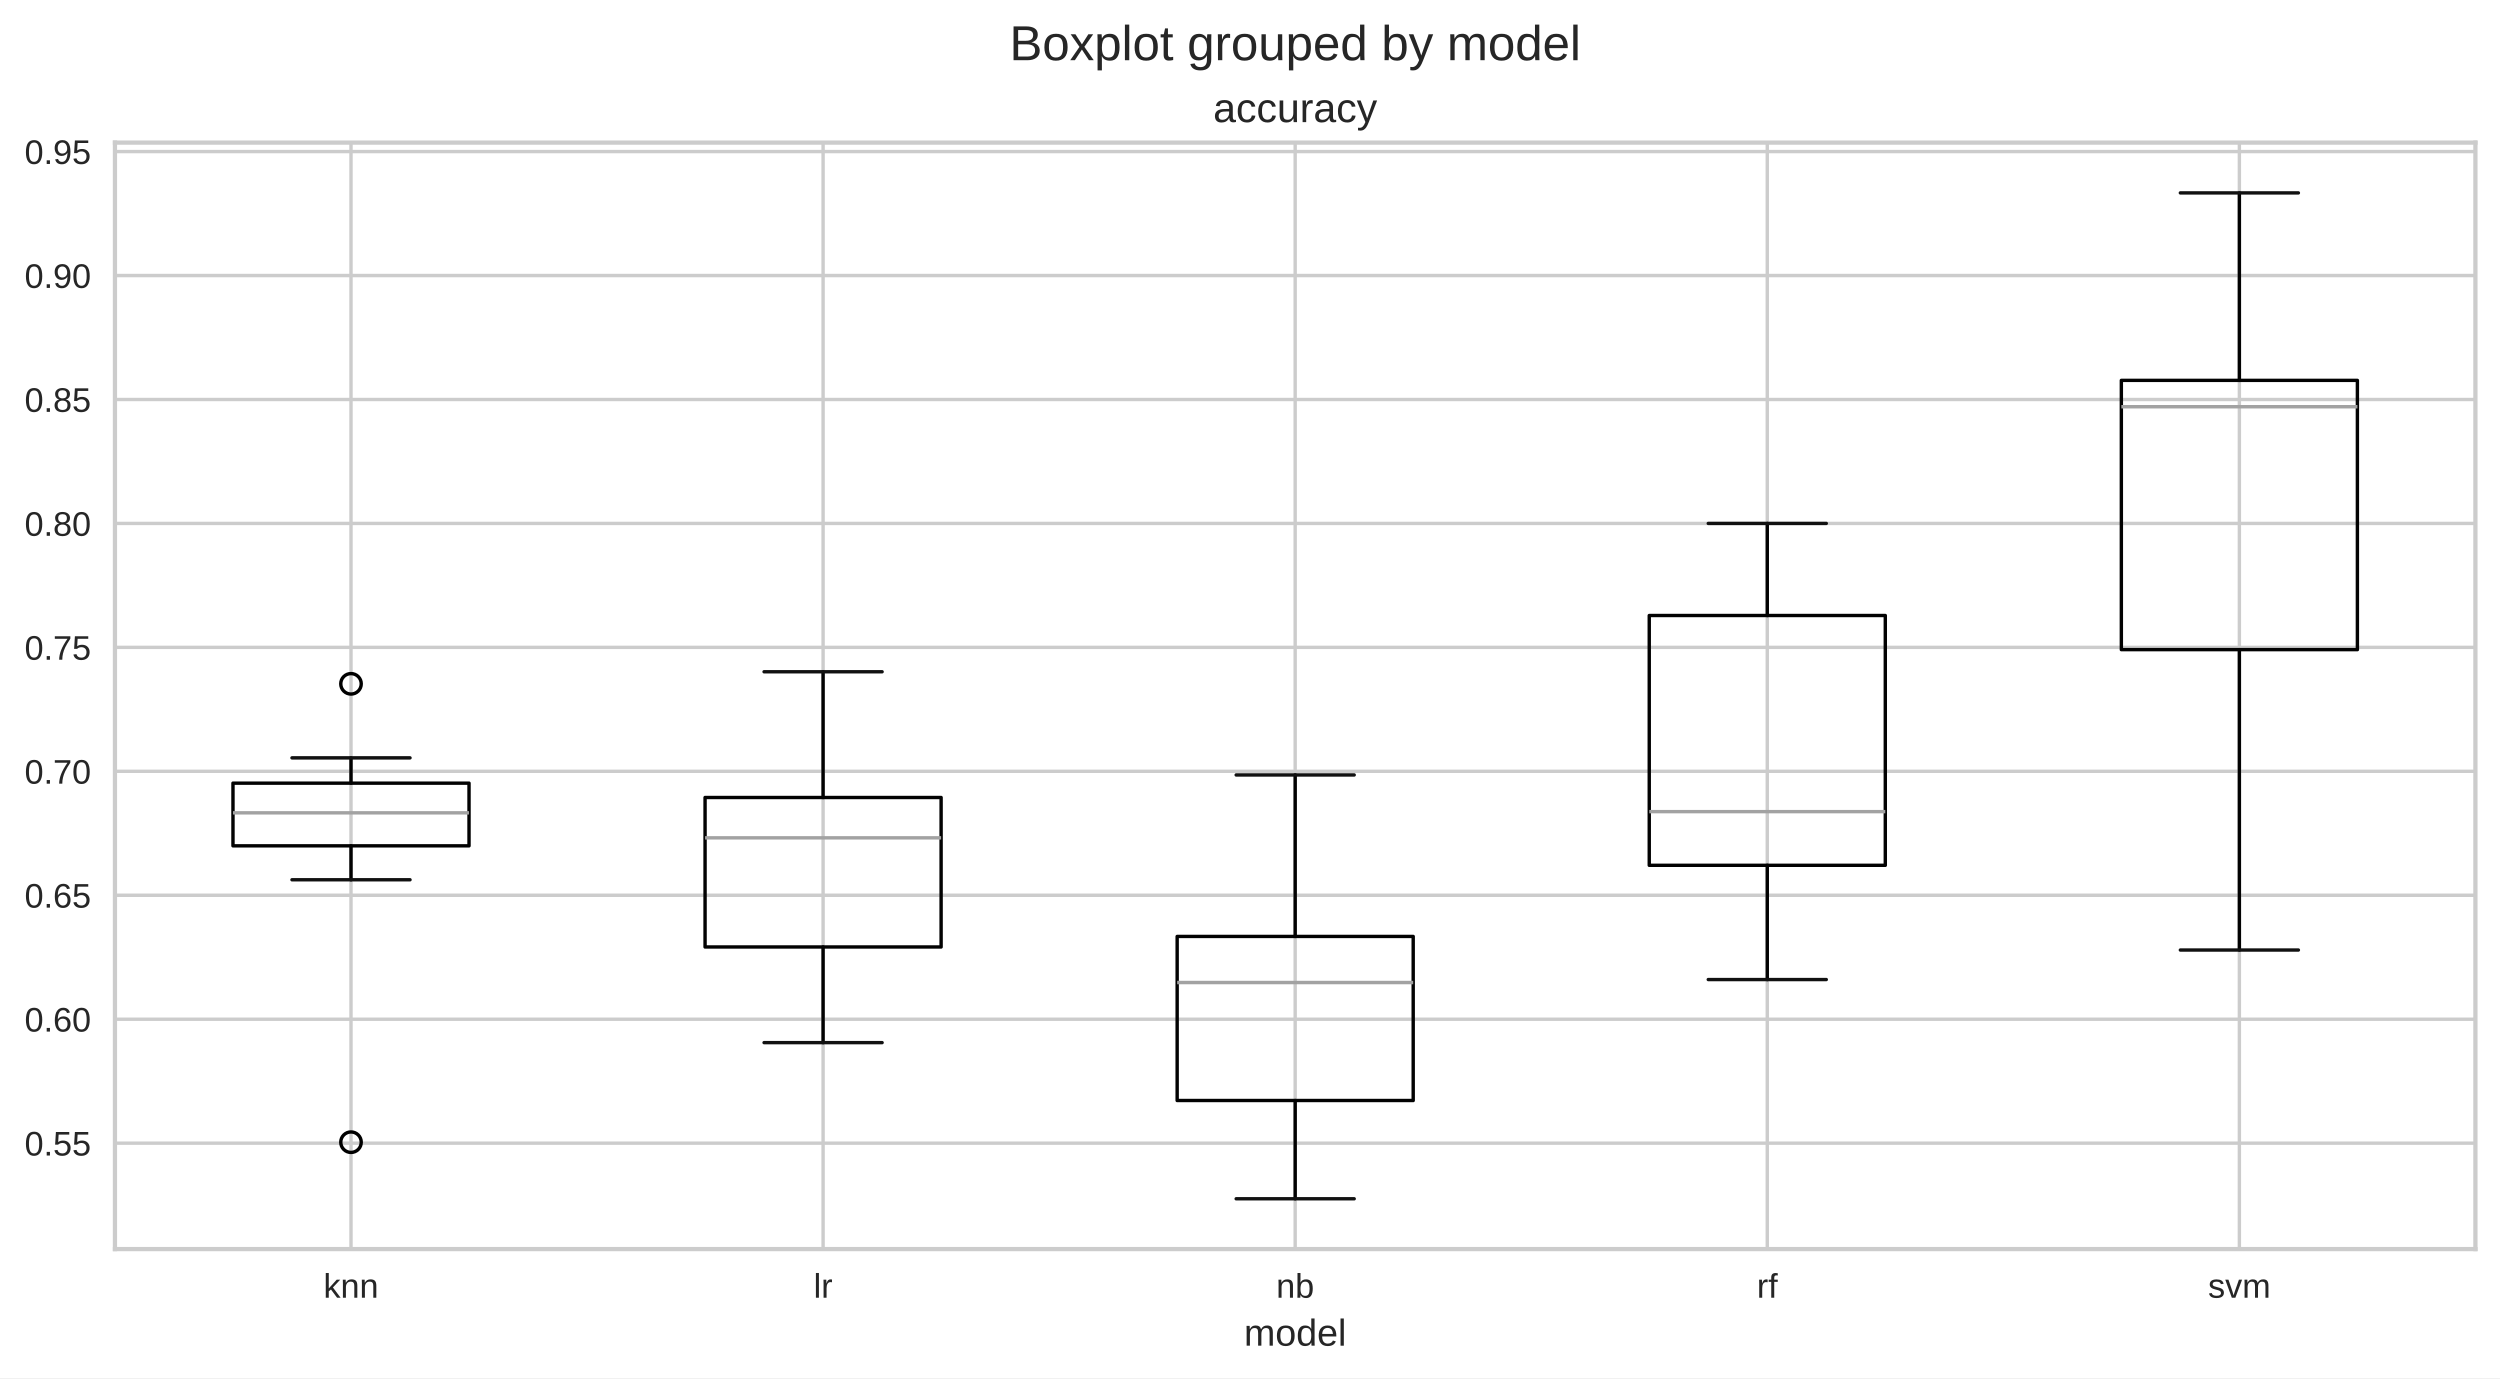
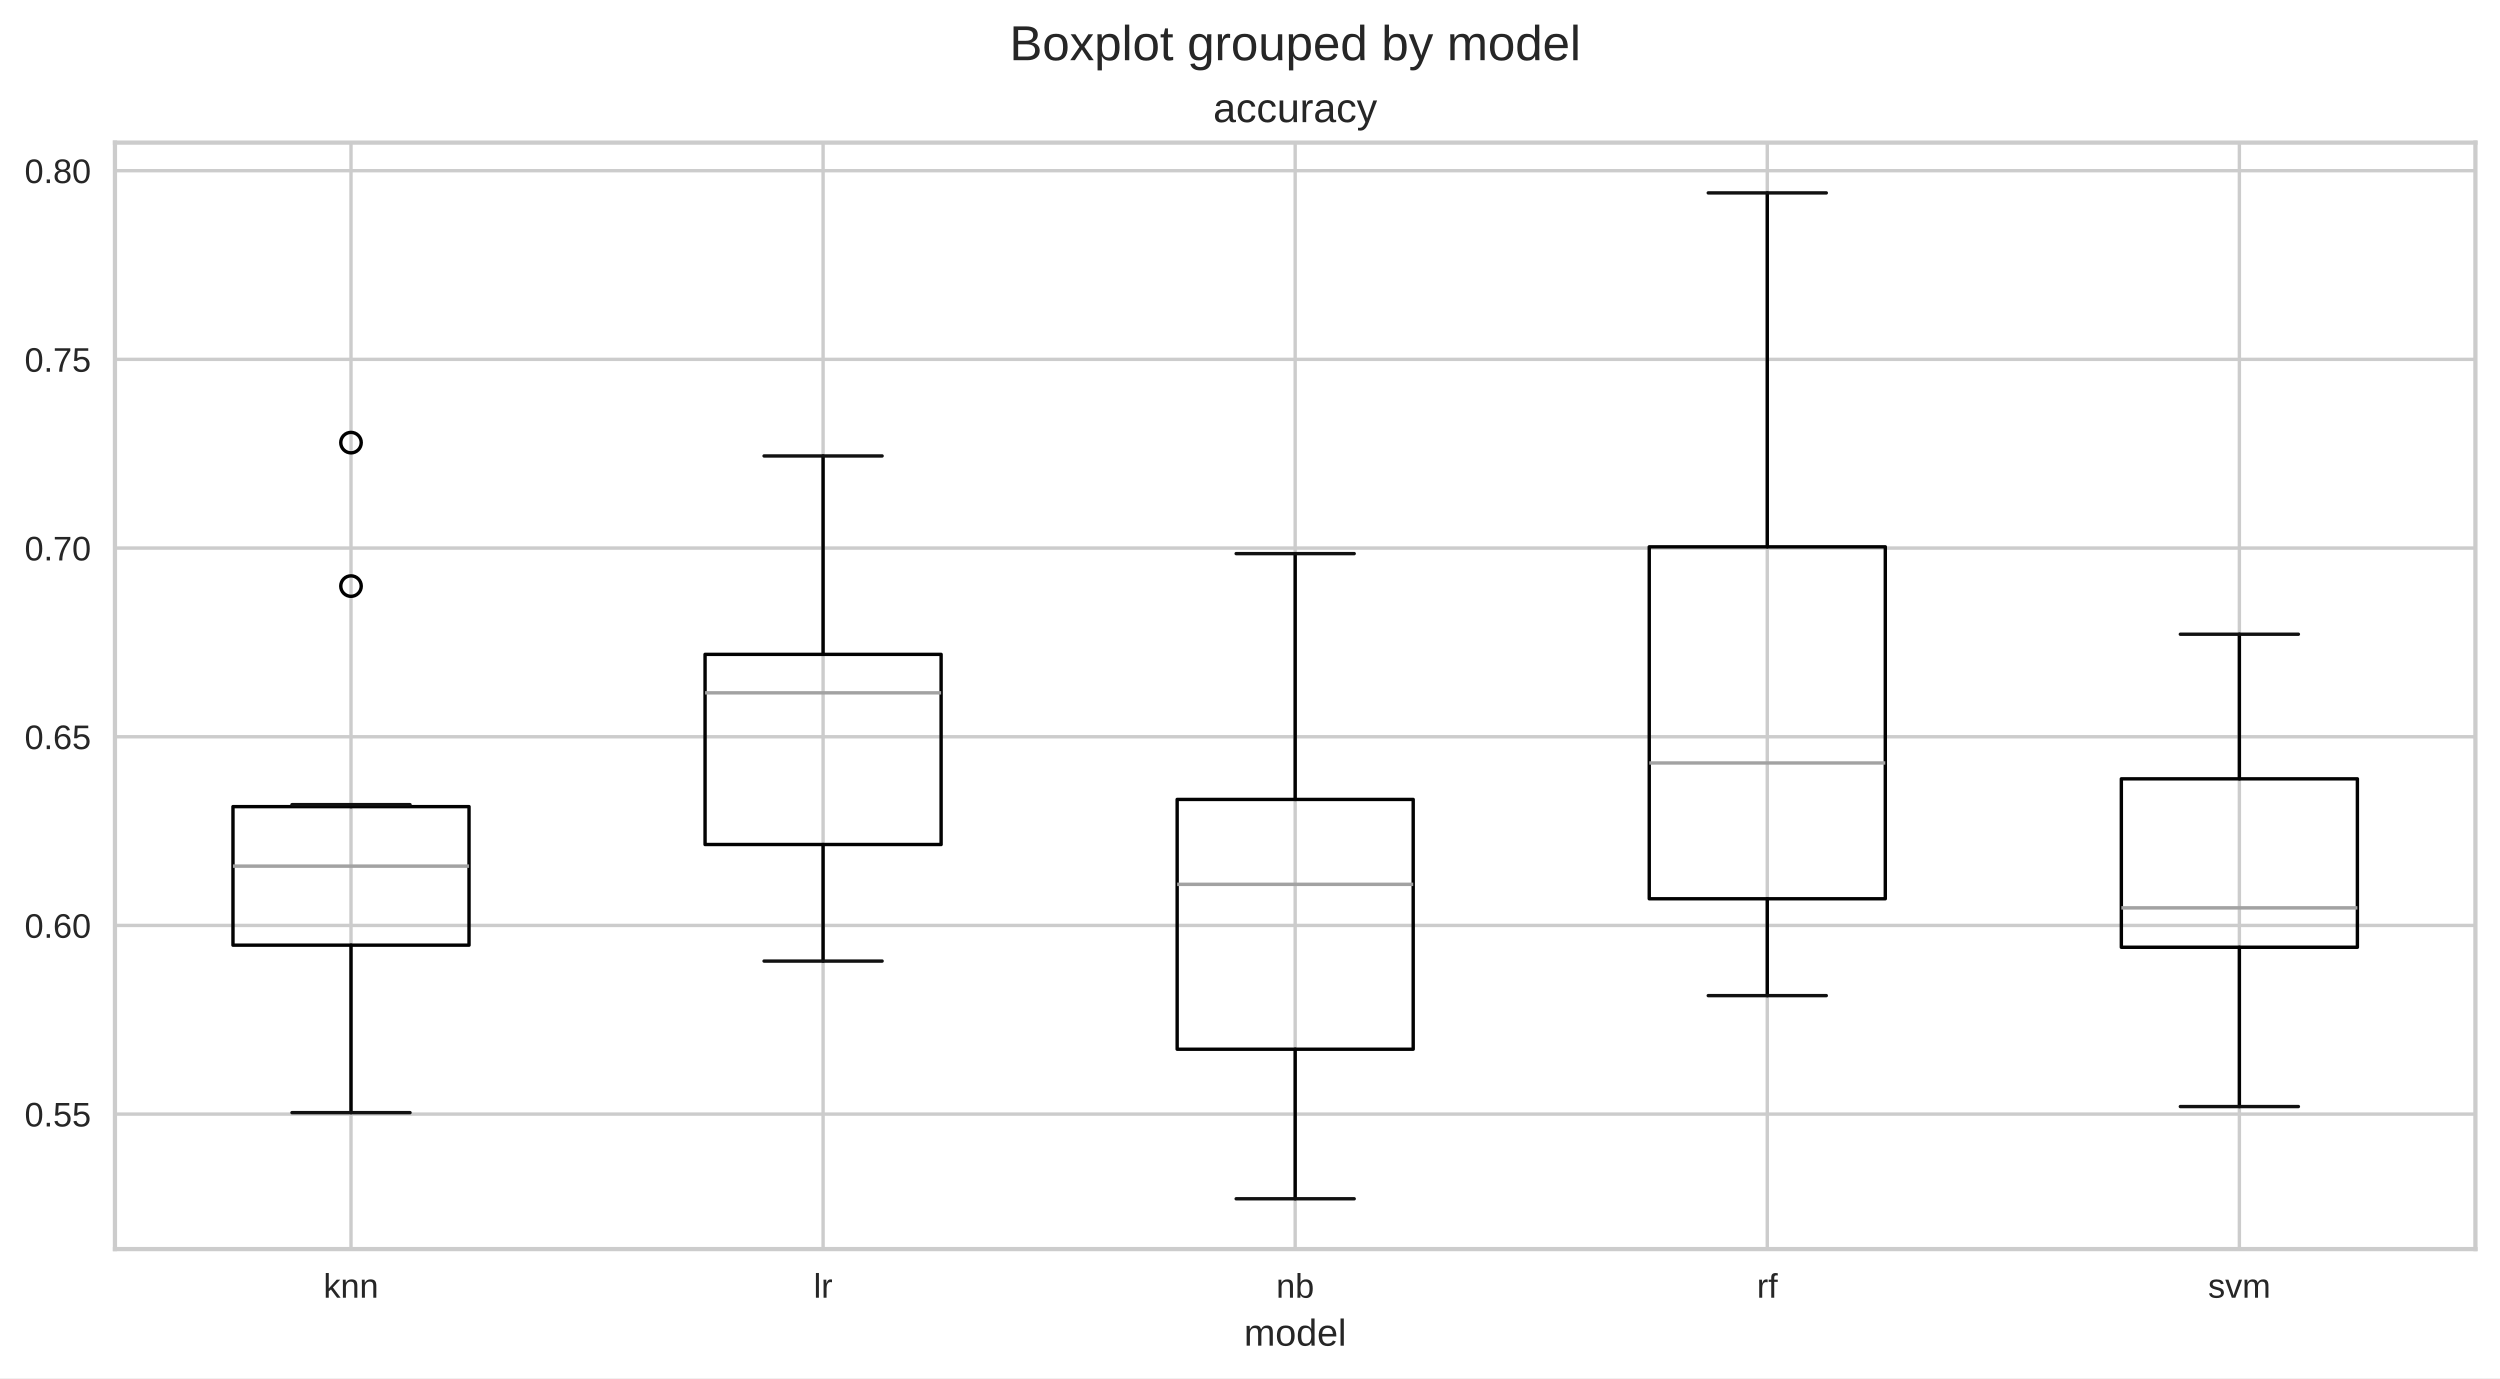
<svg xmlns="http://www.w3.org/2000/svg" xmlns:xlink="http://www.w3.org/1999/xlink" width="732.061pt" height="403.536pt" viewBox="0 0 732.061 403.536" version="1.1">
  <defs>
    <style type="text/css">*{stroke-linejoin: round; stroke-linecap: butt}</style>
  </defs>
  <g id="figure_1">
    <g id="patch_1">
      <path d="M 0 403.536  L 732.061 403.536  L 732.061 0  L 0 0  z " style="fill: #ffffff" />
    </g>
    <g id="axes_1">
      <g id="patch_2">
        <path d="M 33.661 365.76  L 724.861 365.76  L 724.861 41.76  L 33.661 41.76  z " style="fill: #ffffff" />
      </g>
      <g id="matplotlib.axis_1">
        <g id="xtick_1">
          <g id="line2d_1">
-             <path d="M 102.781 365.76  L 102.781 41.76  " clip-path="url(#pe1acd1c446)" style="fill: none; stroke: #cccccc; stroke-linecap: round" />
+             <path d="M 102.781 365.76  L 102.781 41.76  " clip-path="url(#p2b3c593086)" style="fill: none; stroke: #cccccc; stroke-linecap: round" />
          </g>
          <g id="line2d_2" />
          <g id="text_1">
            <g style="fill: #262626" transform="translate(94.72 380.0069) scale(0.1 -0.1)">
              <defs>
                <path id="LiberationSans-6b" d="M 2550 0  L 1406 1544  L 994 1203  L 994 0  L 431 0  L 431 4638  L 994 4638  L 994 1741  L 2478 3381  L 3138 3381  L 1766 1928  L 3209 0  L 2550 0  z " transform="scale(0.015625)" />
                <path id="LiberationSans-6e" d="M 2578 0  L 2578 2144  Q 2578 2478 2512 2662  Q 2447 2847 2303 2928  Q 2159 3009 1881 3009  Q 1475 3009 1240 2731  Q 1006 2453 1006 1959  L 1006 0  L 444 0  L 444 2659  Q 444 3250 425 3381  L 956 3381  Q 959 3366 962 3297  Q 966 3228 970 3139  Q 975 3050 981 2803  L 991 2803  Q 1184 3153 1439 3298  Q 1694 3444 2072 3444  Q 2628 3444 2886 3167  Q 3144 2891 3144 2253  L 3144 0  L 2578 0  z " transform="scale(0.015625)" />
              </defs>
              <use xlink:href="#LiberationSans-6b" />
              <use xlink:href="#LiberationSans-6e" transform="translate(50 0)" />
              <use xlink:href="#LiberationSans-6e" transform="translate(105.6152 0)" />
            </g>
          </g>
        </g>
        <g id="xtick_2">
          <g id="line2d_3">
-             <path d="M 241.021 365.76  L 241.021 41.76  " clip-path="url(#pe1acd1c446)" style="fill: none; stroke: #cccccc; stroke-linecap: round" />
+             <path d="M 241.021 365.76  L 241.021 41.76  " clip-path="url(#p2b3c593086)" style="fill: none; stroke: #cccccc; stroke-linecap: round" />
          </g>
          <g id="line2d_4" />
          <g id="text_2">
            <g style="fill: #262626" transform="translate(238.2452 380.0069) scale(0.1 -0.1)">
              <defs>
                <path id="LiberationSans-6c" d="M 431 0  L 431 4638  L 994 4638  L 994 0  L 431 0  z " transform="scale(0.015625)" />
                <path id="LiberationSans-72" d="M 444 0  L 444 2594  Q 444 2950 425 3381  L 956 3381  Q 981 2806 981 2691  L 994 2691  Q 1128 3125 1303 3284  Q 1478 3444 1797 3444  Q 1909 3444 2025 3413  L 2025 2897  Q 1913 2928 1725 2928  Q 1375 2928 1190 2626  Q 1006 2325 1006 1763  L 1006 0  L 444 0  z " transform="scale(0.015625)" />
              </defs>
              <use xlink:href="#LiberationSans-6c" />
              <use xlink:href="#LiberationSans-72" transform="translate(22.2168 0)" />
            </g>
          </g>
        </g>
        <g id="xtick_3">
          <g id="line2d_5">
-             <path d="M 379.261 365.76  L 379.261 41.76  " clip-path="url(#pe1acd1c446)" style="fill: none; stroke: #cccccc; stroke-linecap: round" />
+             <path d="M 379.261 365.76  L 379.261 41.76  " clip-path="url(#p2b3c593086)" style="fill: none; stroke: #cccccc; stroke-linecap: round" />
          </g>
          <g id="line2d_6" />
          <g id="text_3">
            <g style="fill: #262626" transform="translate(373.7 380.0069) scale(0.1 -0.1)">
              <defs>
                <path id="LiberationSans-62" d="M 3291 1706  Q 3291 -63 2047 -63  Q 1663 -63 1408 76  Q 1153 216 994 525  L 988 525  Q 988 428 975 229  Q 963 31 956 0  L 413 0  Q 431 169 431 697  L 431 4638  L 994 4638  L 994 3316  Q 994 3113 981 2838  L 994 2838  Q 1150 3163 1408 3303  Q 1666 3444 2047 3444  Q 2688 3444 2989 3012  Q 3291 2581 3291 1706  z M 2700 1688  Q 2700 2397 2512 2703  Q 2325 3009 1903 3009  Q 1428 3009 1211 2684  Q 994 2359 994 1653  Q 994 988 1206 670  Q 1419 353 1897 353  Q 2322 353 2511 667  Q 2700 981 2700 1688  z " transform="scale(0.015625)" />
              </defs>
              <use xlink:href="#LiberationSans-6e" />
              <use xlink:href="#LiberationSans-62" transform="translate(55.61523 0)" />
            </g>
          </g>
        </g>
        <g id="xtick_4">
          <g id="line2d_7">
-             <path d="M 517.501 365.76  L 517.501 41.76  " clip-path="url(#pe1acd1c446)" style="fill: none; stroke: #cccccc; stroke-linecap: round" />
+             <path d="M 517.501 365.76  L 517.501 41.76  " clip-path="url(#p2b3c593086)" style="fill: none; stroke: #cccccc; stroke-linecap: round" />
          </g>
          <g id="line2d_8" />
          <g id="text_4">
            <g style="fill: #262626" transform="translate(514.447 380.0069) scale(0.1 -0.1)">
              <defs>
                <path id="LiberationSans-66" d="M 1128 2972  L 1128 0  L 566 0  L 566 2972  L 91 2972  L 91 3381  L 566 3381  L 566 3763  Q 566 4225 769 4428  Q 972 4631 1391 4631  Q 1625 4631 1788 4594  L 1788 4166  Q 1647 4191 1538 4191  Q 1322 4191 1225 4081  Q 1128 3972 1128 3684  L 1128 3381  L 1788 3381  L 1788 2972  L 1128 2972  z " transform="scale(0.015625)" />
              </defs>
              <use xlink:href="#LiberationSans-72" />
              <use xlink:href="#LiberationSans-66" transform="translate(33.30078 0)" />
            </g>
          </g>
        </g>
        <g id="xtick_5">
          <g id="line2d_9">
-             <path d="M 655.741 365.76  L 655.741 41.76  " clip-path="url(#pe1acd1c446)" style="fill: none; stroke: #cccccc; stroke-linecap: round" />
+             <path d="M 655.741 365.76  L 655.741 41.76  " clip-path="url(#p2b3c593086)" style="fill: none; stroke: #cccccc; stroke-linecap: round" />
          </g>
          <g id="line2d_10" />
          <g id="text_5">
            <g style="fill: #262626" transform="translate(646.5761 380.0069) scale(0.1 -0.1)">
              <defs>
                <path id="LiberationSans-73" d="M 2969 934  Q 2969 456 2608 196  Q 2247 -63 1597 -63  Q 966 -63 623 145  Q 281 353 178 794  L 675 891  Q 747 619 972 492  Q 1197 366 1597 366  Q 2025 366 2223 497  Q 2422 628 2422 891  Q 2422 1091 2284 1216  Q 2147 1341 1841 1422  L 1438 1528  Q 953 1653 748 1773  Q 544 1894 428 2066  Q 313 2238 313 2488  Q 313 2950 642 3192  Q 972 3434 1603 3434  Q 2163 3434 2492 3237  Q 2822 3041 2909 2606  L 2403 2544  Q 2356 2769 2151 2889  Q 1947 3009 1603 3009  Q 1222 3009 1040 2893  Q 859 2778 859 2544  Q 859 2400 934 2306  Q 1009 2213 1156 2147  Q 1303 2081 1775 1966  Q 2222 1853 2419 1758  Q 2616 1663 2730 1547  Q 2844 1431 2906 1279  Q 2969 1128 2969 934  z " transform="scale(0.015625)" />
                <path id="LiberationSans-76" d="M 1916 0  L 1250 0  L 22 3381  L 622 3381  L 1366 1181  Q 1406 1056 1581 441  L 1691 806  L 1813 1175  L 2581 3381  L 3178 3381  L 1916 0  z " transform="scale(0.015625)" />
                <path id="LiberationSans-6d" d="M 2400 0  L 2400 2144  Q 2400 2634 2265 2821  Q 2131 3009 1781 3009  Q 1422 3009 1212 2734  Q 1003 2459 1003 1959  L 1003 0  L 444 0  L 444 2659  Q 444 3250 425 3381  L 956 3381  Q 959 3366 962 3297  Q 966 3228 970 3139  Q 975 3050 981 2803  L 991 2803  Q 1172 3163 1406 3303  Q 1641 3444 1978 3444  Q 2363 3444 2586 3291  Q 2809 3138 2897 2803  L 2906 2803  Q 3081 3144 3329 3294  Q 3578 3444 3931 3444  Q 4444 3444 4676 3166  Q 4909 2888 4909 2253  L 4909 0  L 4353 0  L 4353 2144  Q 4353 2634 4218 2821  Q 4084 3009 3734 3009  Q 3366 3009 3161 2736  Q 2956 2463 2956 1959  L 2956 0  L 2400 0  z " transform="scale(0.015625)" />
              </defs>
              <use xlink:href="#LiberationSans-73" />
              <use xlink:href="#LiberationSans-76" transform="translate(50 0)" />
              <use xlink:href="#LiberationSans-6d" transform="translate(100 0)" />
            </g>
          </g>
        </g>
        <g id="text_6">
          <g style="fill: #262626" transform="translate(364.282 394.0534) scale(0.11 -0.11)">
            <defs>
              <path id="LiberationSans-6f" d="M 3291 1694  Q 3291 806 2900 371  Q 2509 -63 1766 -63  Q 1025 -63 647 389  Q 269 841 269 1694  Q 269 3444 1784 3444  Q 2559 3444 2925 3017  Q 3291 2591 3291 1694  z M 2700 1694  Q 2700 2394 2492 2711  Q 2284 3028 1794 3028  Q 1300 3028 1079 2704  Q 859 2381 859 1694  Q 859 1025 1076 689  Q 1294 353 1759 353  Q 2266 353 2483 678  Q 2700 1003 2700 1694  z " transform="scale(0.015625)" />
              <path id="LiberationSans-64" d="M 2566 544  Q 2409 219 2151 78  Q 1894 -63 1513 -63  Q 872 -63 570 368  Q 269 800 269 1675  Q 269 3444 1513 3444  Q 1897 3444 2153 3303  Q 2409 3163 2566 2856  L 2572 2856  L 2566 3234  L 2566 4638  L 3128 4638  L 3128 697  Q 3128 169 3147 0  L 2609 0  Q 2600 50 2589 231  Q 2578 413 2578 544  L 2566 544  z M 859 1694  Q 859 984 1046 678  Q 1234 372 1656 372  Q 2134 372 2350 703  Q 2566 1034 2566 1731  Q 2566 2403 2350 2715  Q 2134 3028 1663 3028  Q 1238 3028 1048 2714  Q 859 2400 859 1694  z " transform="scale(0.015625)" />
              <path id="LiberationSans-65" d="M 863 1572  Q 863 991 1103 675  Q 1344 359 1806 359  Q 2172 359 2392 506  Q 2613 653 2691 878  L 3184 738  Q 2881 -63 1806 -63  Q 1056 -63 664 384  Q 272 831 272 1713  Q 272 2550 664 2997  Q 1056 3444 1784 3444  Q 3275 3444 3275 1647  L 3275 1572  L 863 1572  z M 2694 2003  Q 2647 2538 2422 2783  Q 2197 3028 1775 3028  Q 1366 3028 1127 2754  Q 888 2481 869 2003  L 2694 2003  z " transform="scale(0.015625)" />
            </defs>
            <use xlink:href="#LiberationSans-6d" />
            <use xlink:href="#LiberationSans-6f" transform="translate(83.30078 0)" />
            <use xlink:href="#LiberationSans-64" transform="translate(138.916 0)" />
            <use xlink:href="#LiberationSans-65" transform="translate(194.5312 0)" />
            <use xlink:href="#LiberationSans-6c" transform="translate(250.1465 0)" />
          </g>
        </g>
      </g>
      <g id="matplotlib.axis_2">
        <g id="ytick_1">
          <g id="line2d_11">
-             <path d="M 33.661 334.743  L 724.861 334.743  " clip-path="url(#pe1acd1c446)" style="fill: none; stroke: #cccccc; stroke-linecap: round" />
+             <path d="M 33.661 326.236  L 724.861 326.236  " clip-path="url(#p2b3c593086)" style="fill: none; stroke: #cccccc; stroke-linecap: round" />
          </g>
          <g id="line2d_12" />
          <g id="text_7">
-             <g style="fill: #262626" transform="translate(7.2 338.3666) scale(0.1 -0.1)">
+             <g style="fill: #262626" transform="translate(7.2 329.8591) scale(0.1 -0.1)">
              <defs>
                <path id="LiberationSans-30" d="M 3309 2203  Q 3309 1100 2920 518  Q 2531 -63 1772 -63  Q 1013 -63 631 515  Q 250 1094 250 2203  Q 250 3338 620 3903  Q 991 4469 1791 4469  Q 2569 4469 2939 3897  Q 3309 3325 3309 2203  z M 2738 2203  Q 2738 3156 2517 3584  Q 2297 4013 1791 4013  Q 1272 4013 1045 3591  Q 819 3169 819 2203  Q 819 1266 1048 831  Q 1278 397 1778 397  Q 2275 397 2506 840  Q 2738 1284 2738 2203  z " transform="scale(0.015625)" />
                <path id="LiberationSans-2e" d="M 584 0  L 584 684  L 1194 684  L 1194 0  L 584 0  z " transform="scale(0.015625)" />
                <path id="LiberationSans-35" d="M 3291 1434  Q 3291 738 2877 337  Q 2463 -63 1728 -63  Q 1113 -63 734 206  Q 356 475 256 984  L 825 1050  Q 1003 397 1741 397  Q 2194 397 2450 670  Q 2706 944 2706 1422  Q 2706 1838 2448 2094  Q 2191 2350 1753 2350  Q 1525 2350 1328 2278  Q 1131 2206 934 2034  L 384 2034  L 531 4403  L 3034 4403  L 3034 3925  L 1044 3925  L 959 2528  Q 1325 2809 1869 2809  Q 2519 2809 2905 2428  Q 3291 2047 3291 1434  z " transform="scale(0.015625)" />
              </defs>
              <use xlink:href="#LiberationSans-30" />
              <use xlink:href="#LiberationSans-2e" transform="translate(55.61523 0)" />
              <use xlink:href="#LiberationSans-35" transform="translate(83.39844 0)" />
              <use xlink:href="#LiberationSans-35" transform="translate(139.0137 0)" />
            </g>
          </g>
        </g>
        <g id="ytick_2">
          <g id="line2d_13">
-             <path d="M 33.661 298.449  L 724.861 298.449  " clip-path="url(#pe1acd1c446)" style="fill: none; stroke: #cccccc; stroke-linecap: round" />
+             <path d="M 33.661 270.986  L 724.861 270.986  " clip-path="url(#p2b3c593086)" style="fill: none; stroke: #cccccc; stroke-linecap: round" />
          </g>
          <g id="line2d_14" />
          <g id="text_8">
-             <g style="fill: #262626" transform="translate(7.2 302.0724) scale(0.1 -0.1)">
+             <g style="fill: #262626" transform="translate(7.2 274.6094) scale(0.1 -0.1)">
              <defs>
                <path id="LiberationSans-36" d="M 3278 1441  Q 3278 744 2900 340  Q 2522 -63 1856 -63  Q 1113 -63 719 490  Q 325 1044 325 2100  Q 325 3244 734 3856  Q 1144 4469 1900 4469  Q 2897 4469 3156 3572  L 2619 3475  Q 2453 4013 1894 4013  Q 1413 4013 1148 3564  Q 884 3116 884 2266  Q 1038 2550 1316 2698  Q 1594 2847 1953 2847  Q 2563 2847 2920 2465  Q 3278 2084 3278 1441  z M 2706 1416  Q 2706 1894 2472 2153  Q 2238 2413 1819 2413  Q 1425 2413 1183 2183  Q 941 1953 941 1550  Q 941 1041 1192 716  Q 1444 391 1838 391  Q 2244 391 2475 664  Q 2706 938 2706 1416  z " transform="scale(0.015625)" />
              </defs>
              <use xlink:href="#LiberationSans-30" />
              <use xlink:href="#LiberationSans-2e" transform="translate(55.61523 0)" />
              <use xlink:href="#LiberationSans-36" transform="translate(83.39844 0)" />
              <use xlink:href="#LiberationSans-30" transform="translate(139.0137 0)" />
            </g>
          </g>
        </g>
        <g id="ytick_3">
          <g id="line2d_15">
-             <path d="M 33.661 262.155  L 724.861 262.155  " clip-path="url(#pe1acd1c446)" style="fill: none; stroke: #cccccc; stroke-linecap: round" />
+             <path d="M 33.661 215.736  L 724.861 215.736  " clip-path="url(#p2b3c593086)" style="fill: none; stroke: #cccccc; stroke-linecap: round" />
          </g>
          <g id="line2d_16" />
          <g id="text_9">
-             <g style="fill: #262626" transform="translate(7.2 265.7781) scale(0.1 -0.1)">
+             <g style="fill: #262626" transform="translate(7.2 219.3597) scale(0.1 -0.1)">
              <use xlink:href="#LiberationSans-30" />
              <use xlink:href="#LiberationSans-2e" transform="translate(55.61523 0)" />
              <use xlink:href="#LiberationSans-36" transform="translate(83.39844 0)" />
              <use xlink:href="#LiberationSans-35" transform="translate(139.0137 0)" />
            </g>
          </g>
        </g>
        <g id="ytick_4">
          <g id="line2d_17">
-             <path d="M 33.661 225.86  L 724.861 225.86  " clip-path="url(#pe1acd1c446)" style="fill: none; stroke: #cccccc; stroke-linecap: round" />
+             <path d="M 33.661 160.487  L 724.861 160.487  " clip-path="url(#p2b3c593086)" style="fill: none; stroke: #cccccc; stroke-linecap: round" />
          </g>
          <g id="line2d_18" />
          <g id="text_10">
-             <g style="fill: #262626" transform="translate(7.2 229.4839) scale(0.1 -0.1)">
+             <g style="fill: #262626" transform="translate(7.2 164.1101) scale(0.1 -0.1)">
              <defs>
                <path id="LiberationSans-37" d="M 3238 3947  Q 2563 2916 2284 2331  Q 2006 1747 1867 1178  Q 1728 609 1728 0  L 1141 0  Q 1141 844 1498 1776  Q 1856 2709 2694 3925  L 328 3925  L 328 4403  L 3238 4403  L 3238 3947  z " transform="scale(0.015625)" />
              </defs>
              <use xlink:href="#LiberationSans-30" />
              <use xlink:href="#LiberationSans-2e" transform="translate(55.61523 0)" />
              <use xlink:href="#LiberationSans-37" transform="translate(83.39844 0)" />
              <use xlink:href="#LiberationSans-30" transform="translate(139.0137 0)" />
            </g>
          </g>
        </g>
        <g id="ytick_5">
          <g id="line2d_19">
-             <path d="M 33.661 189.566  L 724.861 189.566  " clip-path="url(#pe1acd1c446)" style="fill: none; stroke: #cccccc; stroke-linecap: round" />
+             <path d="M 33.661 105.237  L 724.861 105.237  " clip-path="url(#p2b3c593086)" style="fill: none; stroke: #cccccc; stroke-linecap: round" />
          </g>
          <g id="line2d_20" />
          <g id="text_11">
-             <g style="fill: #262626" transform="translate(7.2 193.1896) scale(0.1 -0.1)">
+             <g style="fill: #262626" transform="translate(7.2 108.8604) scale(0.1 -0.1)">
              <use xlink:href="#LiberationSans-30" />
              <use xlink:href="#LiberationSans-2e" transform="translate(55.61523 0)" />
              <use xlink:href="#LiberationSans-37" transform="translate(83.39844 0)" />
              <use xlink:href="#LiberationSans-35" transform="translate(139.0137 0)" />
            </g>
          </g>
        </g>
        <g id="ytick_6">
          <g id="line2d_21">
-             <path d="M 33.661 153.272  L 724.861 153.272  " clip-path="url(#pe1acd1c446)" style="fill: none; stroke: #cccccc; stroke-linecap: round" />
+             <path d="M 33.661 49.987  L 724.861 49.987  " clip-path="url(#p2b3c593086)" style="fill: none; stroke: #cccccc; stroke-linecap: round" />
          </g>
          <g id="line2d_22" />
          <g id="text_12">
-             <g style="fill: #262626" transform="translate(7.2 156.8954) scale(0.1 -0.1)">
+             <g style="fill: #262626" transform="translate(7.2 53.61075) scale(0.1 -0.1)">
              <defs>
                <path id="LiberationSans-38" d="M 3281 1228  Q 3281 619 2893 278  Q 2506 -63 1781 -63  Q 1075 -63 676 271  Q 278 606 278 1222  Q 278 1653 525 1947  Q 772 2241 1156 2303  L 1156 2316  Q 797 2400 589 2681  Q 381 2963 381 3341  Q 381 3844 757 4156  Q 1134 4469 1769 4469  Q 2419 4469 2795 4162  Q 3172 3856 3172 3334  Q 3172 2956 2962 2675  Q 2753 2394 2391 2322  L 2391 2309  Q 2813 2241 3047 1952  Q 3281 1663 3281 1228  z M 2588 3303  Q 2588 4050 1769 4050  Q 1372 4050 1164 3862  Q 956 3675 956 3303  Q 956 2925 1170 2726  Q 1384 2528 1775 2528  Q 2172 2528 2380 2711  Q 2588 2894 2588 3303  z M 2697 1281  Q 2697 1691 2453 1898  Q 2209 2106 1769 2106  Q 1341 2106 1100 1882  Q 859 1659 859 1269  Q 859 359 1788 359  Q 2247 359 2472 579  Q 2697 800 2697 1281  z " transform="scale(0.015625)" />
              </defs>
              <use xlink:href="#LiberationSans-30" />
              <use xlink:href="#LiberationSans-2e" transform="translate(55.61523 0)" />
              <use xlink:href="#LiberationSans-38" transform="translate(83.39844 0)" />
              <use xlink:href="#LiberationSans-30" transform="translate(139.0137 0)" />
            </g>
          </g>
        </g>
-         <g id="ytick_7">
-           <g id="line2d_23">
-             <path d="M 33.661 116.978  L 724.861 116.978  " clip-path="url(#pe1acd1c446)" style="fill: none; stroke: #cccccc; stroke-linecap: round" />
-           </g>
-           <g id="line2d_24" />
-           <g id="text_13">
-             <g style="fill: #262626" transform="translate(7.2 120.6011) scale(0.1 -0.1)">
-               <use xlink:href="#LiberationSans-30" />
-               <use xlink:href="#LiberationSans-2e" transform="translate(55.61523 0)" />
-               <use xlink:href="#LiberationSans-38" transform="translate(83.39844 0)" />
-               <use xlink:href="#LiberationSans-35" transform="translate(139.0137 0)" />
-             </g>
-           </g>
-         </g>
-         <g id="ytick_8">
-           <g id="line2d_25">
-             <path d="M 33.661 80.683  L 724.861 80.683  " clip-path="url(#pe1acd1c446)" style="fill: none; stroke: #cccccc; stroke-linecap: round" />
-           </g>
-           <g id="line2d_26" />
-           <g id="text_14">
-             <g style="fill: #262626" transform="translate(7.2 84.30688) scale(0.1 -0.1)">
-               <defs>
-                 <path id="LiberationSans-39" d="M 3256 2291  Q 3256 1156 2842 546  Q 2428 -63 1663 -63  Q 1147 -63 836 154  Q 525 372 391 856  L 928 941  Q 1097 391 1672 391  Q 2156 391 2422 841  Q 2688 1291 2700 2125  Q 2575 1844 2272 1673  Q 1969 1503 1606 1503  Q 1013 1503 656 1909  Q 300 2316 300 2988  Q 300 3678 687 4073  Q 1075 4469 1766 4469  Q 2500 4469 2878 3925  Q 3256 3381 3256 2291  z M 2644 2834  Q 2644 3366 2400 3689  Q 2156 4013 1747 4013  Q 1341 4013 1106 3736  Q 872 3459 872 2988  Q 872 2506 1106 2226  Q 1341 1947 1741 1947  Q 1984 1947 2193 2058  Q 2403 2169 2523 2372  Q 2644 2575 2644 2834  z " transform="scale(0.015625)" />
-               </defs>
-               <use xlink:href="#LiberationSans-30" />
-               <use xlink:href="#LiberationSans-2e" transform="translate(55.61523 0)" />
-               <use xlink:href="#LiberationSans-39" transform="translate(83.39844 0)" />
-               <use xlink:href="#LiberationSans-30" transform="translate(139.0137 0)" />
-             </g>
-           </g>
-         </g>
-         <g id="ytick_9">
-           <g id="line2d_27">
-             <path d="M 33.661 44.389  L 724.861 44.389  " clip-path="url(#pe1acd1c446)" style="fill: none; stroke: #cccccc; stroke-linecap: round" />
-           </g>
-           <g id="line2d_28" />
-           <g id="text_15">
-             <g style="fill: #262626" transform="translate(7.2 48.01263) scale(0.1 -0.1)">
-               <use xlink:href="#LiberationSans-30" />
-               <use xlink:href="#LiberationSans-2e" transform="translate(55.61523 0)" />
-               <use xlink:href="#LiberationSans-39" transform="translate(83.39844 0)" />
-               <use xlink:href="#LiberationSans-35" transform="translate(139.0137 0)" />
-             </g>
-           </g>
+       </g>
+       <g id="line2d_23">
+         <path d="M 68.221 276.77  L 137.341 276.77  L 137.341 236.2  L 68.221 236.2  L 68.221 276.77  " clip-path="url(#p2b3c593086)" style="fill: none; stroke: #020202; stroke-linecap: round" />
+       </g>
+       <g id="line2d_24">
+         <path d="M 102.781 276.77  L 102.781 325.807  " clip-path="url(#p2b3c593086)" style="fill: none; stroke: #020202; stroke-linecap: round" />
+       </g>
+       <g id="line2d_25">
+         <path d="M 102.781 236.2  L 102.781 235.626  " clip-path="url(#p2b3c593086)" style="fill: none; stroke: #020202; stroke-linecap: round" />
+       </g>
+       <g id="line2d_26">
+         <path d="M 85.501 325.807  L 120.061 325.807  " clip-path="url(#p2b3c593086)" style="fill: none; stroke: #111111; stroke-linecap: round" />
+       </g>
+       <g id="line2d_27">
+         <path d="M 85.501 235.626  L 120.061 235.626  " clip-path="url(#p2b3c593086)" style="fill: none; stroke: #111111; stroke-linecap: round" />
+       </g>
+       <g id="line2d_28">
+         <defs>
+           <path id="m1f6b162fea" d="M 0 3  C 0.796 3 1.559 2.684 2.121 2.121  C 2.684 1.559 3 0.796 3 0  C 3 -0.796 2.684 -1.559 2.121 -2.121  C 1.559 -2.684 0.796 -3 0 -3  C -0.796 -3 -1.559 -2.684 -2.121 -2.121  C -2.684 -1.559 -3 -0.796 -3 0  C -3 0.796 -2.684 1.559 -2.121 2.121  C -1.559 2.684 -0.796 3 0 3  z " style="stroke: #000000" />
+         </defs>
+         <g clip-path="url(#p2b3c593086)">
+           <use xlink:href="#m1f6b162fea" x="102.781" y="171.622" style="fill-opacity: 0; stroke: #000000" />
+           <use xlink:href="#m1f6b162fea" x="102.781" y="129.612" style="fill-opacity: 0; stroke: #000000" />
        </g>
      </g>
      <g id="line2d_29">
-         <path d="M 68.221 247.683  L 137.341 247.683  L 137.341 229.324  L 68.221 229.324  L 68.221 247.683  " clip-path="url(#pe1acd1c446)" style="fill: none; stroke: #020202; stroke-linecap: round" />
+         <path d="M 206.461 247.297  L 275.581 247.297  L 275.581 191.615  L 206.461 191.615  L 206.461 247.297  " clip-path="url(#p2b3c593086)" style="fill: none; stroke: #020202; stroke-linecap: round" />
      </g>
      <g id="line2d_30">
-         <path d="M 102.781 247.683  L 102.781 257.618  " clip-path="url(#pe1acd1c446)" style="fill: none; stroke: #020202; stroke-linecap: round" />
+         <path d="M 241.021 247.297  L 241.021 281.427  " clip-path="url(#p2b3c593086)" style="fill: none; stroke: #020202; stroke-linecap: round" />
      </g>
      <g id="line2d_31">
-         <path d="M 102.781 229.324  L 102.781 221.922  " clip-path="url(#pe1acd1c446)" style="fill: none; stroke: #020202; stroke-linecap: round" />
+         <path d="M 241.021 191.615  L 241.021 133.514  " clip-path="url(#p2b3c593086)" style="fill: none; stroke: #020202; stroke-linecap: round" />
      </g>
      <g id="line2d_32">
-         <path d="M 85.501 257.618  L 120.061 257.618  " clip-path="url(#pe1acd1c446)" style="fill: none; stroke: #111111; stroke-linecap: round" />
+         <path d="M 223.741 281.427  L 258.301 281.427  " clip-path="url(#p2b3c593086)" style="fill: none; stroke: #111111; stroke-linecap: round" />
      </g>
      <g id="line2d_33">
-         <path d="M 85.501 221.922  L 120.061 221.922  " clip-path="url(#pe1acd1c446)" style="fill: none; stroke: #111111; stroke-linecap: round" />
-       </g>
-       <g id="line2d_34">
-         <defs>
-           <path id="m13552303a1" d="M 0 3  C 0.796 3 1.559 2.684 2.121 2.121  C 2.684 1.559 3 0.796 3 0  C 3 -0.796 2.684 -1.559 2.121 -2.121  C 1.559 -2.684 0.796 -3 0 -3  C -0.796 -3 -1.559 -2.684 -2.121 -2.121  C -2.684 -1.559 -3 -0.796 -3 0  C -3 0.796 -2.684 1.559 -2.121 2.121  C -1.559 2.684 -0.796 3 0 3  z " style="stroke: #000000" />
-         </defs>
-         <g clip-path="url(#pe1acd1c446)">
-           <use xlink:href="#m13552303a1" x="102.781" y="334.462" style="fill-opacity: 0; stroke: #000000" />
-           <use xlink:href="#m13552303a1" x="102.781" y="200.241" style="fill-opacity: 0; stroke: #000000" />
-         </g>
-       </g>
+         <path d="M 223.741 133.514  L 258.301 133.514  " clip-path="url(#p2b3c593086)" style="fill: none; stroke: #111111; stroke-linecap: round" />
+       </g>
+       <g id="line2d_34" />
      <g id="line2d_35">
-         <path d="M 206.461 277.301  L 275.581 277.301  L 275.581 233.524  L 206.461 233.524  L 206.461 277.301  " clip-path="url(#pe1acd1c446)" style="fill: none; stroke: #020202; stroke-linecap: round" />
+         <path d="M 344.701 307.233  L 413.821 307.233  L 413.821 234.096  L 344.701 234.096  L 344.701 307.233  " clip-path="url(#p2b3c593086)" style="fill: none; stroke: #020202; stroke-linecap: round" />
      </g>
      <g id="line2d_36">
-         <path d="M 241.021 277.301  L 241.021 305.308  " clip-path="url(#pe1acd1c446)" style="fill: none; stroke: #020202; stroke-linecap: round" />
+         <path d="M 379.261 307.233  L 379.261 351.033  " clip-path="url(#p2b3c593086)" style="fill: none; stroke: #020202; stroke-linecap: round" />
      </g>
      <g id="line2d_37">
-         <path d="M 241.021 233.524  L 241.021 196.711  " clip-path="url(#pe1acd1c446)" style="fill: none; stroke: #020202; stroke-linecap: round" />
+         <path d="M 379.261 234.096  L 379.261 162.112  " clip-path="url(#p2b3c593086)" style="fill: none; stroke: #020202; stroke-linecap: round" />
      </g>
      <g id="line2d_38">
-         <path d="M 223.741 305.308  L 258.301 305.308  " clip-path="url(#pe1acd1c446)" style="fill: none; stroke: #111111; stroke-linecap: round" />
+         <path d="M 361.981 351.033  L 396.541 351.033  " clip-path="url(#p2b3c593086)" style="fill: none; stroke: #111111; stroke-linecap: round" />
      </g>
      <g id="line2d_39">
-         <path d="M 223.741 196.711  L 258.301 196.711  " clip-path="url(#pe1acd1c446)" style="fill: none; stroke: #111111; stroke-linecap: round" />
+         <path d="M 361.981 162.112  L 396.541 162.112  " clip-path="url(#p2b3c593086)" style="fill: none; stroke: #111111; stroke-linecap: round" />
      </g>
      <g id="line2d_40" />
      <g id="line2d_41">
-         <path d="M 344.701 322.26  L 413.821 322.26  L 413.821 274.215  L 344.701 274.215  L 344.701 322.26  " clip-path="url(#pe1acd1c446)" style="fill: none; stroke: #020202; stroke-linecap: round" />
+         <path d="M 482.941 263.176  L 552.061 263.176  L 552.061 160.122  L 482.941 160.122  L 482.941 263.176  " clip-path="url(#p2b3c593086)" style="fill: none; stroke: #020202; stroke-linecap: round" />
      </g>
      <g id="line2d_42">
-         <path d="M 379.261 322.26  L 379.261 351.033  " clip-path="url(#pe1acd1c446)" style="fill: none; stroke: #020202; stroke-linecap: round" />
+         <path d="M 517.501 263.176  L 517.501 291.544  " clip-path="url(#p2b3c593086)" style="fill: none; stroke: #020202; stroke-linecap: round" />
      </g>
      <g id="line2d_43">
-         <path d="M 379.261 274.215  L 379.261 226.928  " clip-path="url(#pe1acd1c446)" style="fill: none; stroke: #020202; stroke-linecap: round" />
+         <path d="M 517.501 160.122  L 517.501 56.487  " clip-path="url(#p2b3c593086)" style="fill: none; stroke: #020202; stroke-linecap: round" />
      </g>
      <g id="line2d_44">
-         <path d="M 361.981 351.033  L 396.541 351.033  " clip-path="url(#pe1acd1c446)" style="fill: none; stroke: #111111; stroke-linecap: round" />
+         <path d="M 500.221 291.544  L 534.781 291.544  " clip-path="url(#p2b3c593086)" style="fill: none; stroke: #111111; stroke-linecap: round" />
      </g>
      <g id="line2d_45">
-         <path d="M 361.981 226.928  L 396.541 226.928  " clip-path="url(#pe1acd1c446)" style="fill: none; stroke: #111111; stroke-linecap: round" />
+         <path d="M 500.221 56.487  L 534.781 56.487  " clip-path="url(#p2b3c593086)" style="fill: none; stroke: #111111; stroke-linecap: round" />
      </g>
      <g id="line2d_46" />
      <g id="line2d_47">
-         <path d="M 482.941 253.387  L 552.061 253.387  L 552.061 180.24  L 482.941 180.24  L 482.941 253.387  " clip-path="url(#pe1acd1c446)" style="fill: none; stroke: #020202; stroke-linecap: round" />
+         <path d="M 621.181 277.384  L 690.301 277.384  L 690.301 228.062  L 621.181 228.062  L 621.181 277.384  " clip-path="url(#p2b3c593086)" style="fill: none; stroke: #020202; stroke-linecap: round" />
      </g>
      <g id="line2d_48">
-         <path d="M 517.501 253.387  L 517.501 286.835  " clip-path="url(#pe1acd1c446)" style="fill: none; stroke: #020202; stroke-linecap: round" />
+         <path d="M 655.741 277.384  L 655.741 324.026  " clip-path="url(#p2b3c593086)" style="fill: none; stroke: #020202; stroke-linecap: round" />
      </g>
      <g id="line2d_49">
-         <path d="M 517.501 180.24  L 517.501 153.272  " clip-path="url(#pe1acd1c446)" style="fill: none; stroke: #020202; stroke-linecap: round" />
+         <path d="M 655.741 228.062  L 655.741 185.719  " clip-path="url(#p2b3c593086)" style="fill: none; stroke: #020202; stroke-linecap: round" />
      </g>
      <g id="line2d_50">
-         <path d="M 500.221 286.835  L 534.781 286.835  " clip-path="url(#pe1acd1c446)" style="fill: none; stroke: #111111; stroke-linecap: round" />
+         <path d="M 638.461 324.026  L 673.021 324.026  " clip-path="url(#p2b3c593086)" style="fill: none; stroke: #111111; stroke-linecap: round" />
      </g>
      <g id="line2d_51">
-         <path d="M 500.221 153.272  L 534.781 153.272  " clip-path="url(#pe1acd1c446)" style="fill: none; stroke: #111111; stroke-linecap: round" />
+         <path d="M 638.461 185.719  L 673.021 185.719  " clip-path="url(#p2b3c593086)" style="fill: none; stroke: #111111; stroke-linecap: round" />
      </g>
      <g id="line2d_52" />
      <g id="line2d_53">
-         <path d="M 621.181 190.233  L 690.301 190.233  L 690.301 111.388  L 621.181 111.388  L 621.181 190.233  " clip-path="url(#pe1acd1c446)" style="fill: none; stroke: #020202; stroke-linecap: round" />
+         <path d="M 68.221 253.625  L 137.341 253.625  " clip-path="url(#p2b3c593086)" style="fill: none; stroke: #a2a2a2" />
      </g>
      <g id="line2d_54">
-         <path d="M 655.741 190.233  L 655.741 278.192  " clip-path="url(#pe1acd1c446)" style="fill: none; stroke: #020202; stroke-linecap: round" />
+         <path d="M 206.461 202.886  L 275.581 202.886  " clip-path="url(#p2b3c593086)" style="fill: none; stroke: #a2a2a2" />
      </g>
      <g id="line2d_55">
-         <path d="M 655.741 111.388  L 655.741 56.487  " clip-path="url(#pe1acd1c446)" style="fill: none; stroke: #020202; stroke-linecap: round" />
+         <path d="M 344.701 258.954  L 413.821 258.954  " clip-path="url(#p2b3c593086)" style="fill: none; stroke: #a2a2a2" />
      </g>
      <g id="line2d_56">
-         <path d="M 638.461 278.192  L 673.021 278.192  " clip-path="url(#pe1acd1c446)" style="fill: none; stroke: #111111; stroke-linecap: round" />
+         <path d="M 482.941 223.411  L 552.061 223.411  " clip-path="url(#p2b3c593086)" style="fill: none; stroke: #a2a2a2" />
      </g>
      <g id="line2d_57">
-         <path d="M 638.461 56.487  L 673.021 56.487  " clip-path="url(#pe1acd1c446)" style="fill: none; stroke: #111111; stroke-linecap: round" />
-       </g>
-       <g id="line2d_58" />
-       <g id="line2d_59">
-         <path d="M 68.221 238.011  L 137.341 238.011  " clip-path="url(#pe1acd1c446)" style="fill: none; stroke: #a2a2a2" />
-       </g>
-       <g id="line2d_60">
-         <path d="M 206.461 245.331  L 275.581 245.331  " clip-path="url(#pe1acd1c446)" style="fill: none; stroke: #a2a2a2" />
-       </g>
-       <g id="line2d_61">
-         <path d="M 344.701 287.709  L 413.821 287.709  " clip-path="url(#pe1acd1c446)" style="fill: none; stroke: #a2a2a2" />
-       </g>
-       <g id="line2d_62">
-         <path d="M 482.941 237.673  L 552.061 237.673  " clip-path="url(#pe1acd1c446)" style="fill: none; stroke: #a2a2a2" />
-       </g>
-       <g id="line2d_63">
-         <path d="M 621.181 119.103  L 690.301 119.103  " clip-path="url(#pe1acd1c446)" style="fill: none; stroke: #a2a2a2" />
+         <path d="M 621.181 265.846  L 690.301 265.846  " clip-path="url(#p2b3c593086)" style="fill: none; stroke: #a2a2a2" />
      </g>
      <g id="patch_3">
        <path d="M 33.661 365.76  L 33.661 41.76  " style="fill: none; stroke: #cccccc; stroke-width: 1.25; stroke-linejoin: miter; stroke-linecap: square" />
      </g>
      <g id="patch_4">
        <path d="M 724.861 365.76  L 724.861 41.76  " style="fill: none; stroke: #cccccc; stroke-width: 1.25; stroke-linejoin: miter; stroke-linecap: square" />
      </g>
      <g id="patch_5">
        <path d="M 33.661 365.76  L 724.861 365.76  " style="fill: none; stroke: #cccccc; stroke-width: 1.25; stroke-linejoin: miter; stroke-linecap: square" />
      </g>
      <g id="patch_6">
        <path d="M 33.661 41.76  L 724.861 41.76  " style="fill: none; stroke: #cccccc; stroke-width: 1.25; stroke-linejoin: miter; stroke-linecap: square" />
      </g>
-       <g id="text_16">
+       <g id="text_13">
        <g style="fill: #262626" transform="translate(355.2534 35.76) scale(0.12 -0.12)">
          <defs>
            <path id="LiberationSans-61" d="M 1294 -63  Q 784 -63 528 206  Q 272 475 272 944  Q 272 1469 617 1750  Q 963 2031 1731 2050  L 2491 2063  L 2491 2247  Q 2491 2659 2316 2837  Q 2141 3016 1766 3016  Q 1388 3016 1216 2887  Q 1044 2759 1009 2478  L 422 2531  Q 566 3444 1778 3444  Q 2416 3444 2737 3151  Q 3059 2859 3059 2306  L 3059 850  Q 3059 600 3125 473  Q 3191 347 3375 347  Q 3456 347 3559 369  L 3559 19  Q 3347 -31 3125 -31  Q 2813 -31 2670 133  Q 2528 297 2509 647  L 2491 647  Q 2275 259 1989 98  Q 1703 -63 1294 -63  z M 1422 359  Q 1731 359 1972 500  Q 2213 641 2352 886  Q 2491 1131 2491 1391  L 2491 1669  L 1875 1656  Q 1478 1650 1273 1575  Q 1069 1500 959 1344  Q 850 1188 850 934  Q 850 659 998 509  Q 1147 359 1422 359  z " transform="scale(0.015625)" />
            <path id="LiberationSans-63" d="M 859 1706  Q 859 1031 1071 706  Q 1284 381 1713 381  Q 2013 381 2214 543  Q 2416 706 2463 1044  L 3031 1006  Q 2966 519 2616 228  Q 2266 -63 1728 -63  Q 1019 -63 645 385  Q 272 834 272 1694  Q 272 2547 647 2995  Q 1022 3444 1722 3444  Q 2241 3444 2583 3175  Q 2925 2906 3013 2434  L 2434 2391  Q 2391 2672 2212 2837  Q 2034 3003 1706 3003  Q 1259 3003 1059 2706  Q 859 2409 859 1706  z " transform="scale(0.015625)" />
            <path id="LiberationSans-75" d="M 981 3381  L 981 1238  Q 981 903 1047 718  Q 1113 534 1256 453  Q 1400 372 1678 372  Q 2084 372 2318 650  Q 2553 928 2553 1422  L 2553 3381  L 3116 3381  L 3116 722  Q 3116 131 3134 0  L 2603 0  Q 2600 16 2597 84  Q 2594 153 2589 242  Q 2584 331 2578 578  L 2569 578  Q 2375 228 2120 82  Q 1866 -63 1488 -63  Q 931 -63 673 214  Q 416 491 416 1128  L 416 3381  L 981 3381  z " transform="scale(0.015625)" />
            <path id="LiberationSans-79" d="M 597 -1328  Q 366 -1328 209 -1294  L 209 -872  Q 328 -891 472 -891  Q 997 -891 1303 -119  L 1356 16  L 16 3381  L 616 3381  L 1328 1513  Q 1344 1469 1366 1408  Q 1388 1347 1506 1000  Q 1625 653 1634 613  L 1853 1228  L 2594 3381  L 3188 3381  L 1888 0  Q 1678 -541 1497 -805  Q 1316 -1069 1095 -1198  Q 875 -1328 597 -1328  z " transform="scale(0.015625)" />
          </defs>
          <use xlink:href="#LiberationSans-61" />
          <use xlink:href="#LiberationSans-63" transform="translate(55.61523 0)" />
          <use xlink:href="#LiberationSans-63" transform="translate(105.6152 0)" />
          <use xlink:href="#LiberationSans-75" transform="translate(155.6152 0)" />
          <use xlink:href="#LiberationSans-72" transform="translate(211.2305 0)" />
          <use xlink:href="#LiberationSans-61" transform="translate(244.5312 0)" />
          <use xlink:href="#LiberationSans-63" transform="translate(300.1465 0)" />
          <use xlink:href="#LiberationSans-79" transform="translate(350.1465 0)" />
        </g>
      </g>
    </g>
-     <g id="text_17">
+     <g id="text_14">
      <g style="fill: #262626" transform="translate(295.6127 17.6355) scale(0.144 -0.144)">
        <defs>
          <path id="LiberationSans-42" d="M 3931 1241  Q 3931 653 3503 326  Q 3075 0 2313 0  L 525 0  L 525 4403  L 2125 4403  Q 3675 4403 3675 3334  Q 3675 2944 3456 2678  Q 3238 2413 2838 2322  Q 3363 2259 3647 1970  Q 3931 1681 3931 1241  z M 3075 3263  Q 3075 3619 2831 3772  Q 2588 3925 2125 3925  L 1122 3925  L 1122 2531  L 2125 2531  Q 2603 2531 2839 2711  Q 3075 2891 3075 3263  z M 3328 1288  Q 3328 2066 2234 2066  L 1122 2066  L 1122 478  L 2281 478  Q 2828 478 3078 681  Q 3328 884 3328 1288  z " transform="scale(0.015625)" />
          <path id="LiberationSans-78" d="M 2503 0  L 1594 1388  L 678 0  L 72 0  L 1275 1738  L 128 3381  L 750 3381  L 1594 2066  L 2431 3381  L 3059 3381  L 1913 1744  L 3131 0  L 2503 0  z " transform="scale(0.015625)" />
          <path id="LiberationSans-70" d="M 3291 1706  Q 3291 -63 2047 -63  Q 1266 -63 997 525  L 981 525  Q 994 500 994 -6  L 994 -1328  L 431 -1328  L 431 2691  Q 431 3213 413 3381  L 956 3381  Q 959 3369 965 3292  Q 972 3216 980 3056  Q 988 2897 988 2838  L 1000 2838  Q 1150 3150 1397 3295  Q 1644 3441 2047 3441  Q 2672 3441 2981 3022  Q 3291 2603 3291 1706  z M 2700 1694  Q 2700 2400 2509 2703  Q 2319 3006 1903 3006  Q 1569 3006 1380 2865  Q 1191 2725 1092 2426  Q 994 2128 994 1650  Q 994 984 1206 668  Q 1419 353 1897 353  Q 2316 353 2508 661  Q 2700 969 2700 1694  z " transform="scale(0.015625)" />
          <path id="LiberationSans-74" d="M 1731 25  Q 1453 -50 1163 -50  Q 488 -50 488 716  L 488 2972  L 97 2972  L 97 3381  L 509 3381  L 675 4138  L 1050 4138  L 1050 3381  L 1675 3381  L 1675 2972  L 1050 2972  L 1050 838  Q 1050 594 1129 495  Q 1209 397 1406 397  Q 1519 397 1731 441  L 1731 25  z " transform="scale(0.015625)" />
          <path id="LiberationSans-20" transform="scale(0.015625)" />
          <path id="LiberationSans-67" d="M 1713 -1328  Q 1159 -1328 831 -1111  Q 503 -894 409 -494  L 975 -413  Q 1031 -647 1223 -773  Q 1416 -900 1728 -900  Q 2569 -900 2569 84  L 2569 628  L 2563 628  Q 2403 303 2125 139  Q 1847 -25 1475 -25  Q 853 -25 561 387  Q 269 800 269 1684  Q 269 2581 583 3007  Q 897 3434 1538 3434  Q 1897 3434 2161 3270  Q 2425 3106 2569 2803  L 2575 2803  Q 2575 2897 2587 3128  Q 2600 3359 2613 3381  L 3147 3381  Q 3128 3213 3128 2681  L 3128 97  Q 3128 -1328 1713 -1328  z M 2569 1691  Q 2569 2103 2456 2401  Q 2344 2700 2139 2858  Q 1934 3016 1675 3016  Q 1244 3016 1047 2703  Q 850 2391 850 1691  Q 850 997 1034 694  Q 1219 391 1666 391  Q 1931 391 2137 547  Q 2344 703 2456 995  Q 2569 1288 2569 1691  z " transform="scale(0.015625)" />
        </defs>
        <use xlink:href="#LiberationSans-42" />
        <use xlink:href="#LiberationSans-6f" transform="translate(66.69922 0)" />
        <use xlink:href="#LiberationSans-78" transform="translate(122.3145 0)" />
        <use xlink:href="#LiberationSans-70" transform="translate(172.3145 0)" />
        <use xlink:href="#LiberationSans-6c" transform="translate(227.9297 0)" />
        <use xlink:href="#LiberationSans-6f" transform="translate(250.1465 0)" />
        <use xlink:href="#LiberationSans-74" transform="translate(305.7617 0)" />
        <use xlink:href="#LiberationSans-20" transform="translate(333.5449 0)" />
        <use xlink:href="#LiberationSans-67" transform="translate(361.3281 0)" />
        <use xlink:href="#LiberationSans-72" transform="translate(416.9434 0)" />
        <use xlink:href="#LiberationSans-6f" transform="translate(450.2441 0)" />
        <use xlink:href="#LiberationSans-75" transform="translate(505.8594 0)" />
        <use xlink:href="#LiberationSans-70" transform="translate(561.4746 0)" />
        <use xlink:href="#LiberationSans-65" transform="translate(617.0898 0)" />
        <use xlink:href="#LiberationSans-64" transform="translate(672.7051 0)" />
        <use xlink:href="#LiberationSans-20" transform="translate(728.3203 0)" />
        <use xlink:href="#LiberationSans-62" transform="translate(756.1035 0)" />
        <use xlink:href="#LiberationSans-79" transform="translate(811.7188 0)" />
        <use xlink:href="#LiberationSans-20" transform="translate(861.7188 0)" />
        <use xlink:href="#LiberationSans-6d" transform="translate(889.502 0)" />
        <use xlink:href="#LiberationSans-6f" transform="translate(972.8027 0)" />
        <use xlink:href="#LiberationSans-64" transform="translate(1028.418 0)" />
        <use xlink:href="#LiberationSans-65" transform="translate(1084.033 0)" />
        <use xlink:href="#LiberationSans-6c" transform="translate(1139.648 0)" />
      </g>
    </g>
  </g>
  <defs>
-     <clipPath id="pe1acd1c446">
+     <clipPath id="p2b3c593086">
      <rect x="33.661" y="41.76" width="691.2" height="324" />
    </clipPath>
  </defs>
</svg>
